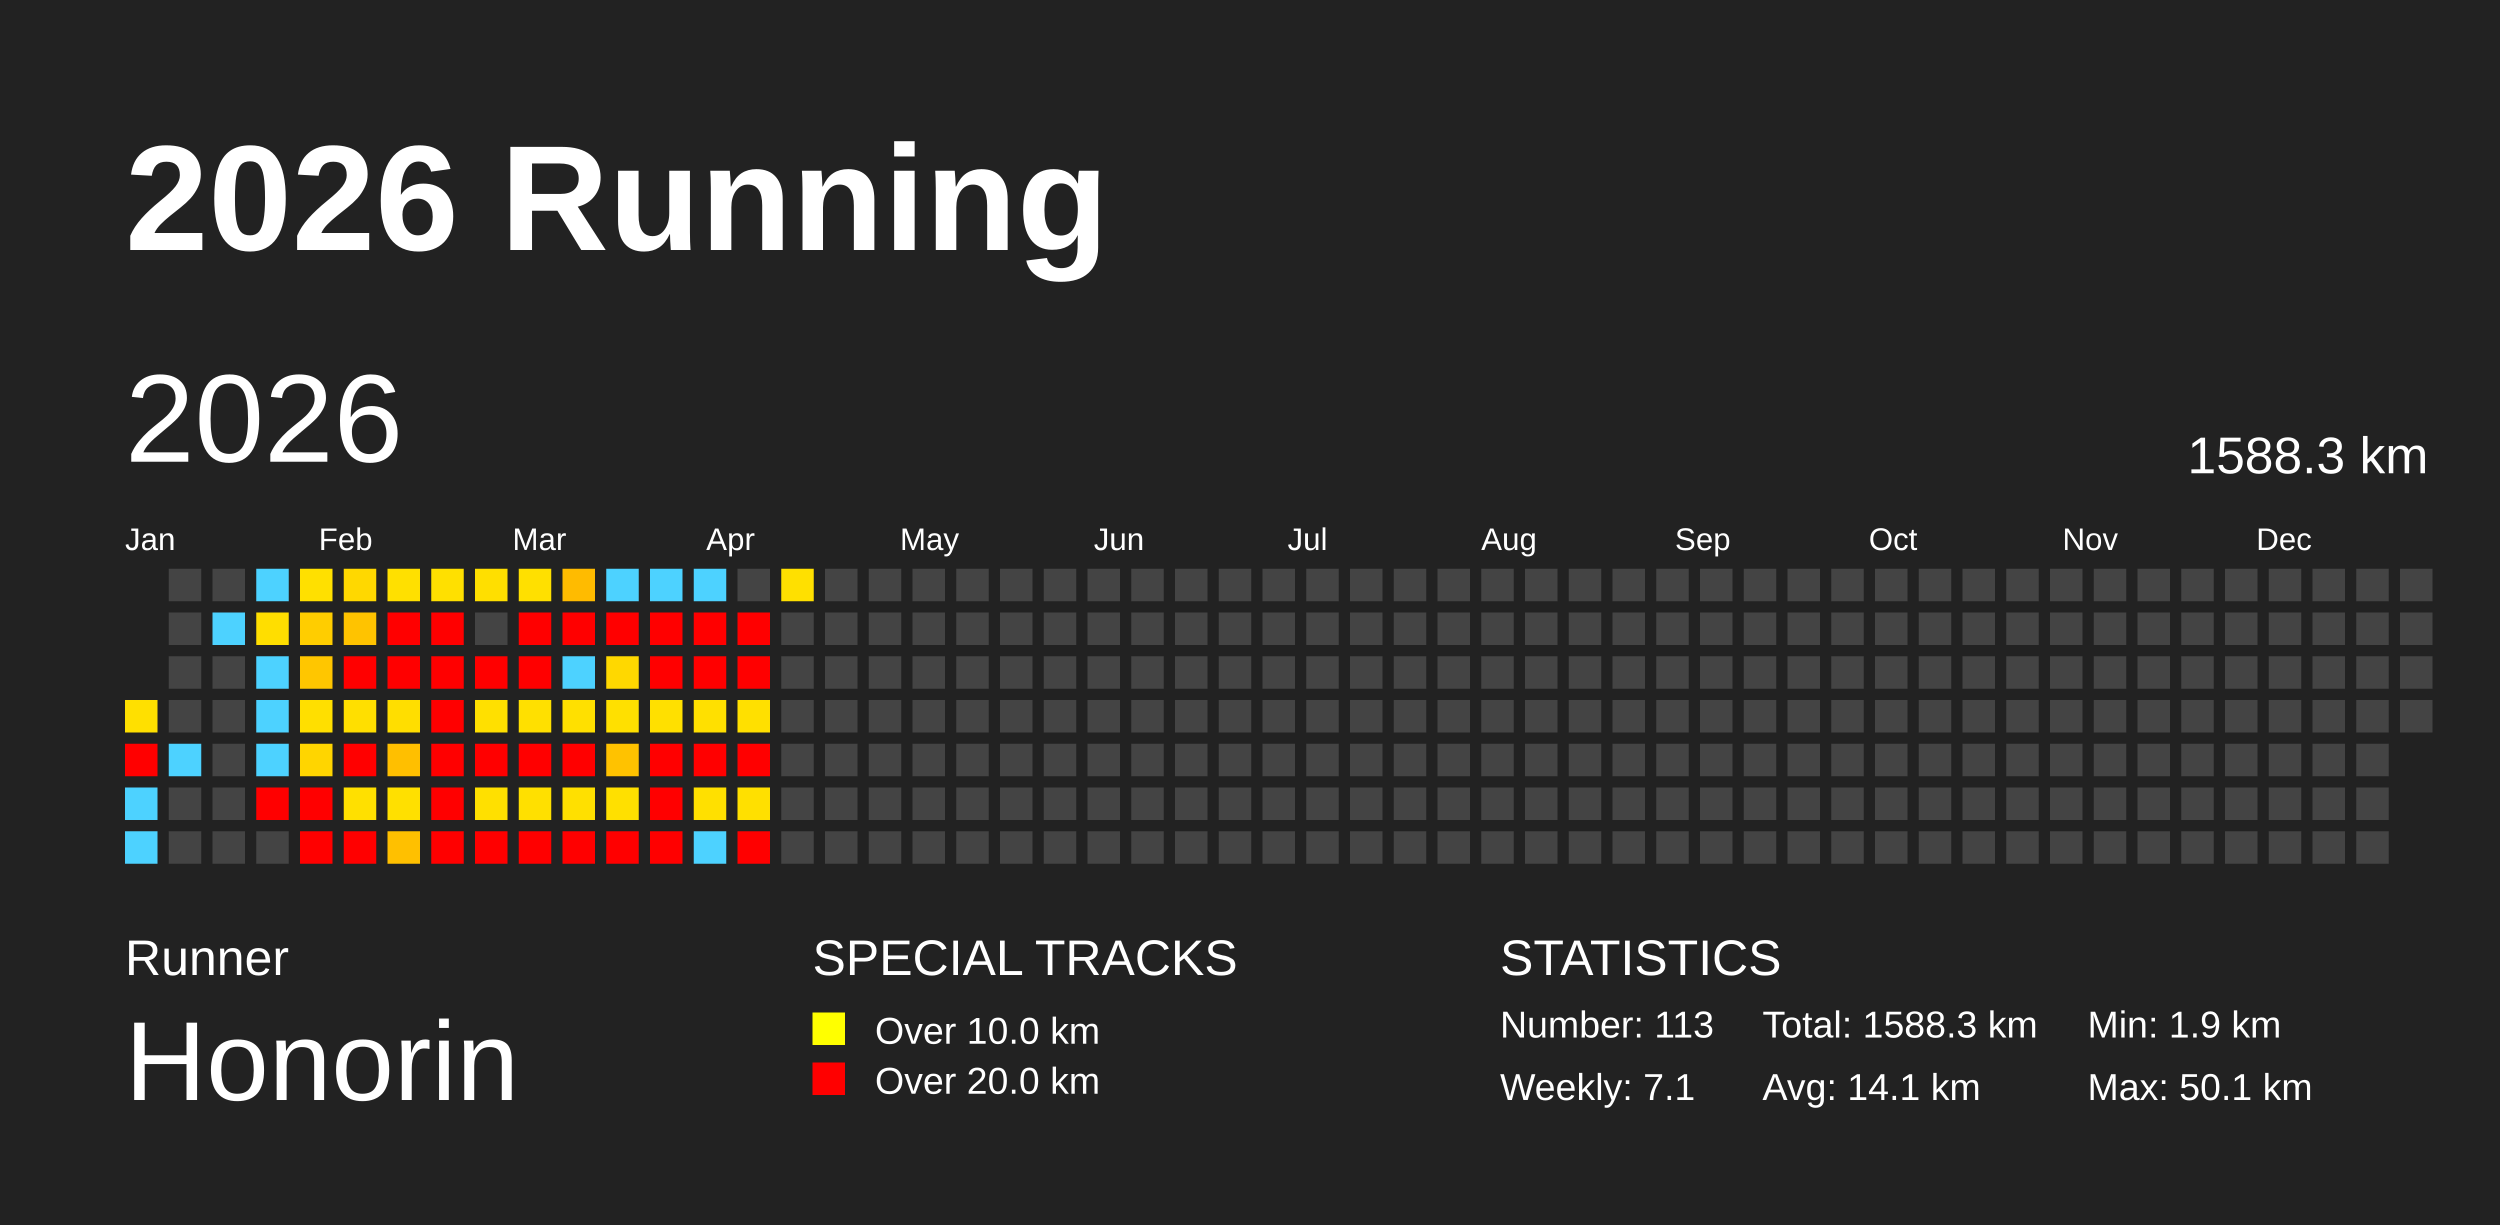
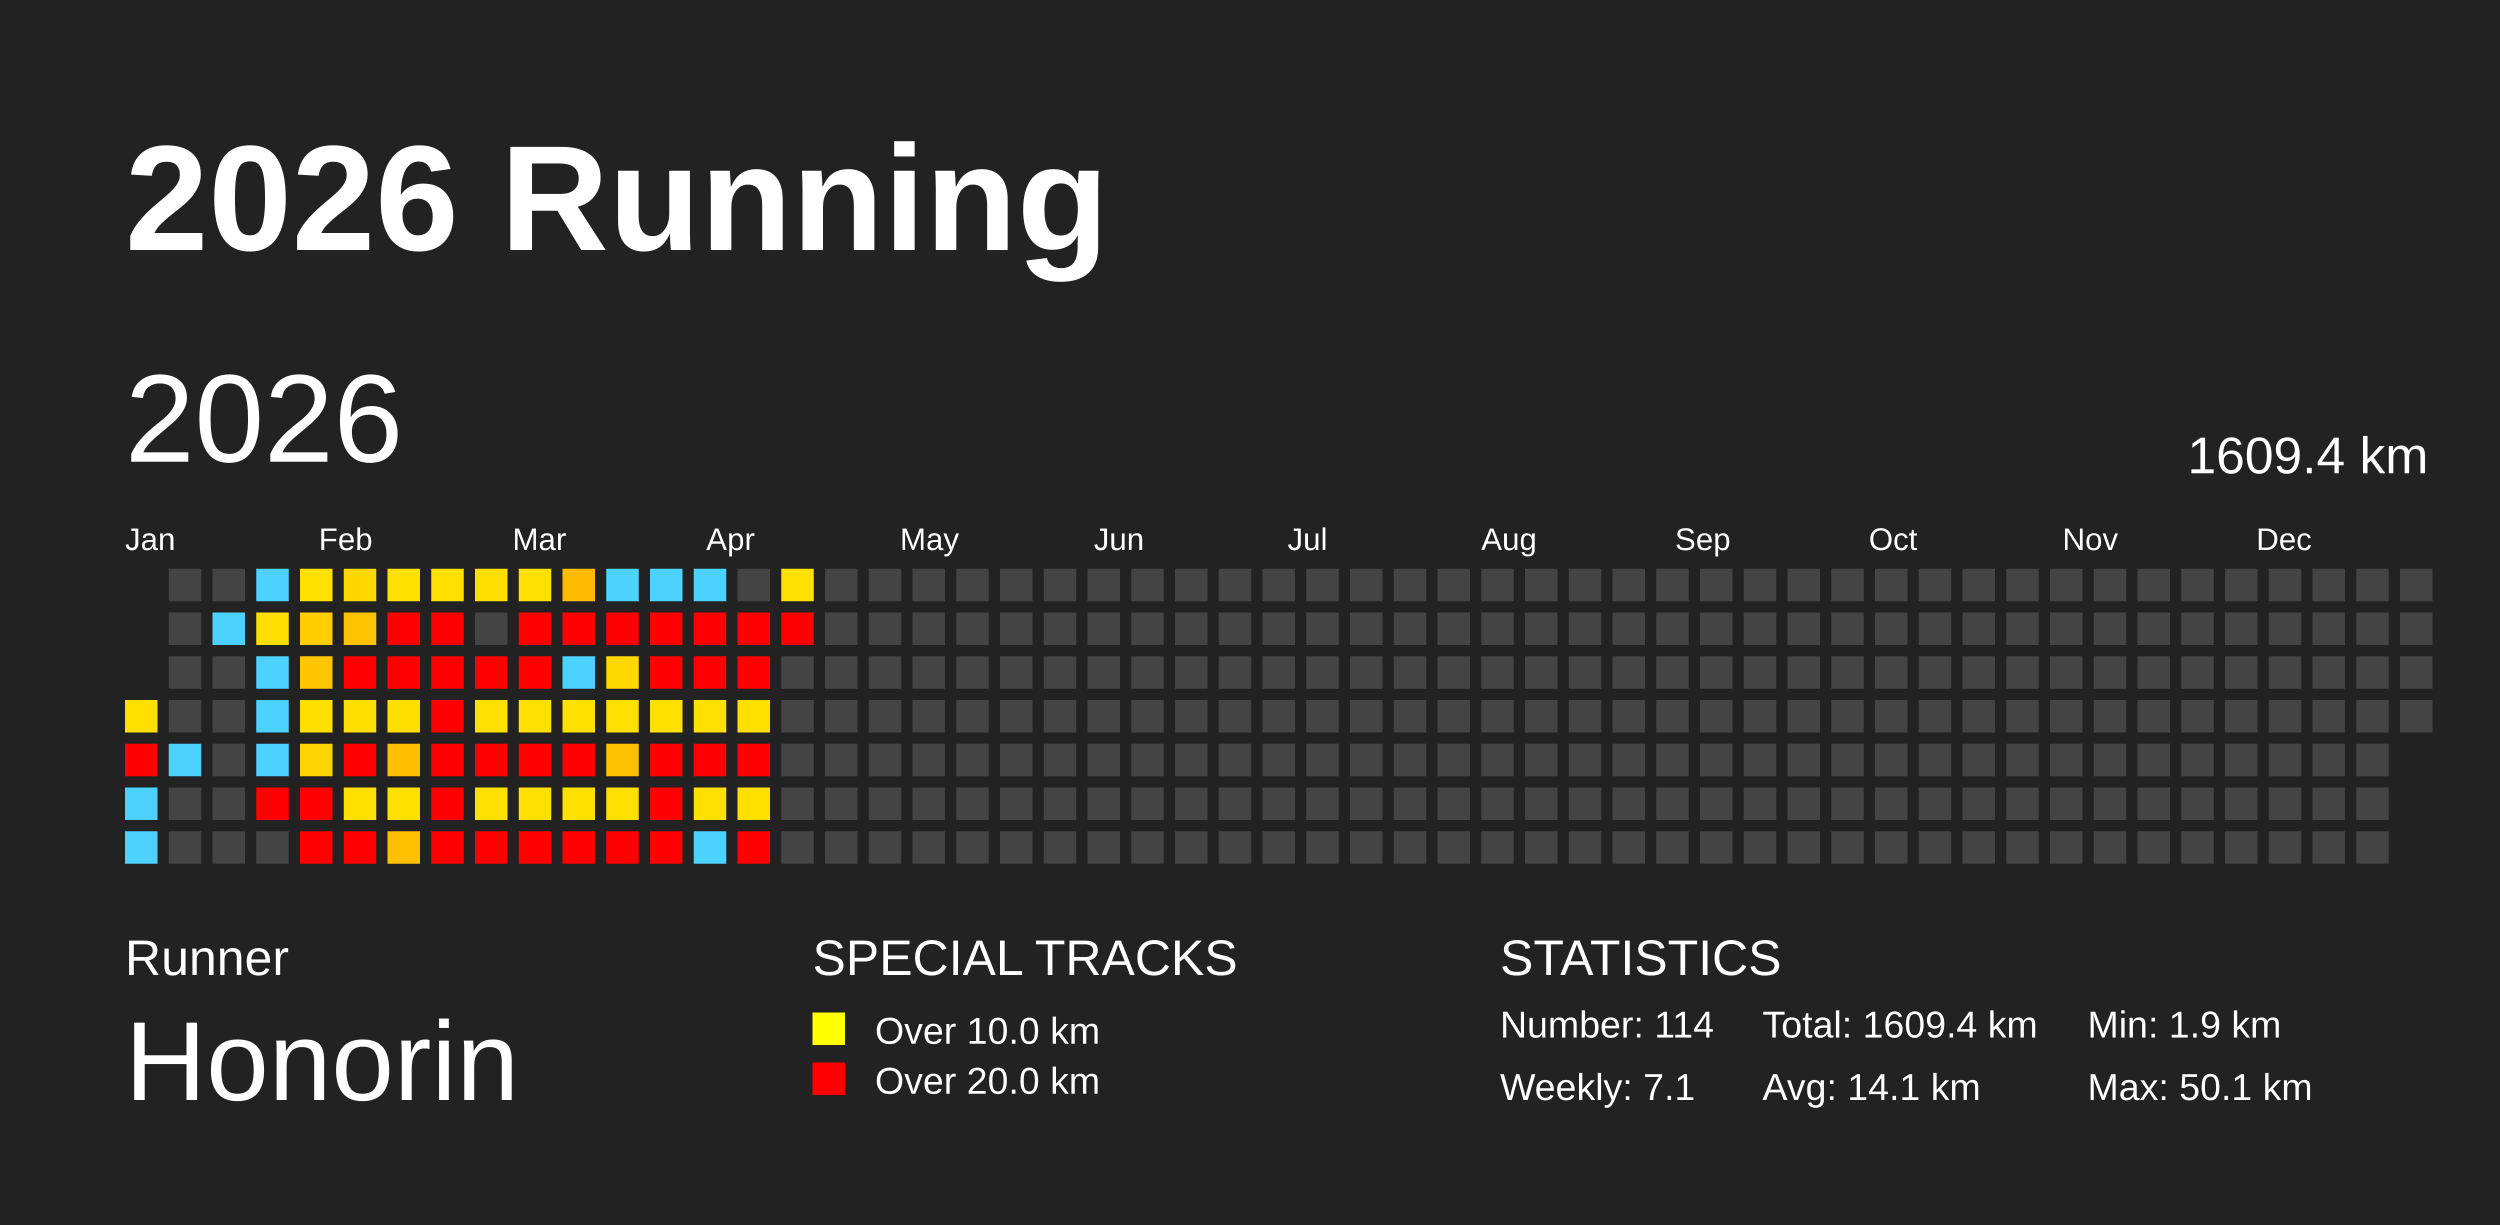
<svg xmlns="http://www.w3.org/2000/svg" baseProfile="full" height="98mm" version="1.1" viewBox="0,0,200,98" width="200mm">
  <defs />
  <rect fill="#222222" height="98" width="200" x="0" y="0" />
  <text fill="#FFFFFF" style="font-size:12px; font-family:Arial; font-weight:bold;" x="10" y="20">2026 Running</text>
  <text fill="#FFFFFF" style="font-size:4px; font-family:Arial" x="10" y="78">Runner</text>
  <text fill="#FFFFFF" style="font-size:9px; font-family:Arial" x="10" y="88">Honorin</text>
  <text fill="#FFFFFF" style="font-size:4px; font-family:Arial" x="65" y="78">SPECIAL TRACKS</text>
  <rect fill="yellow" height="2.6" width="2.6" x="65" y="81" />
  <text fill="#FFFFFF" style="font-size:3px; font-family:Arial" x="70" y="83.5">Over 10.0 km</text>
  <rect fill="red" height="2.6" width="2.6" x="65" y="85" />
  <text fill="#FFFFFF" style="font-size:3px; font-family:Arial" x="70" y="87.5">Over 20.0 km</text>
  <text fill="#FFFFFF" style="font-size:4px; font-family:Arial" x="120" y="78">STATISTICS</text>
-   <text fill="#FFFFFF" style="font-size:3px; font-family:Arial" x="120" y="83">Number: 113</text>
+   <text fill="#FFFFFF" style="font-size:3px; font-family:Arial" x="120" y="83">Number: 114</text>
  <text fill="#FFFFFF" style="font-size:3px; font-family:Arial" x="120" y="88">Weekly: 7.1</text>
-   <text fill="#FFFFFF" style="font-size:3px; font-family:Arial" x="141" y="83">Total: 1588.3 km</text>
+   <text fill="#FFFFFF" style="font-size:3px; font-family:Arial" x="141" y="83">Total: 1609.4 km</text>
  <text fill="#FFFFFF" style="font-size:3px; font-family:Arial" x="141" y="88">Avg: 14.1 km</text>
  <text fill="#FFFFFF" style="font-size:3px; font-family:Arial" x="167" y="83">Min: 1.9 km</text>
  <text fill="#FFFFFF" style="font-size:3px; font-family:Arial" x="167" y="88">Max: 50.1 km</text>
  <text dominant-baseline="hanging" fill="#FFFFFF" style="font-size:10.0px; font-family:Arial;" x="10" y="30">2026</text>
-   <text dominant-baseline="hanging" fill="#FFFFFF" style="font-size:4.125px; font-family:Arial;" x="175" y="35">1588.3 km</text>
+   <text dominant-baseline="hanging" fill="#FFFFFF" style="font-size:4.125px; font-family:Arial;" x="175" y="35">1609.4 km</text>
  <text fill="#FFFFFF" style="font-size:2.5px; font-family:Arial" x="10.0" y="44">Jan</text>
  <text fill="#FFFFFF" style="font-size:2.5px; font-family:Arial" x="25.5" y="44">Feb</text>
  <text fill="#FFFFFF" style="font-size:2.5px; font-family:Arial" x="41.0" y="44">Mar</text>
  <text fill="#FFFFFF" style="font-size:2.5px; font-family:Arial" x="56.5" y="44">Apr</text>
  <text fill="#FFFFFF" style="font-size:2.5px; font-family:Arial" x="72.0" y="44">May</text>
  <text fill="#FFFFFF" style="font-size:2.5px; font-family:Arial" x="87.5" y="44">Jun</text>
  <text fill="#FFFFFF" style="font-size:2.5px; font-family:Arial" x="103.0" y="44">Jul</text>
  <text fill="#FFFFFF" style="font-size:2.5px; font-family:Arial" x="118.5" y="44">Aug</text>
  <text fill="#FFFFFF" style="font-size:2.5px; font-family:Arial" x="134.0" y="44">Sep</text>
  <text fill="#FFFFFF" style="font-size:2.5px; font-family:Arial" x="149.5" y="44">Oct</text>
  <text fill="#FFFFFF" style="font-size:2.5px; font-family:Arial" x="165.0" y="44">Nov</text>
  <text fill="#FFFFFF" style="font-size:2.5px; font-family:Arial" x="180.5" y="44">Dec</text>
  <rect fill="#ffe000" height="2.6" width="2.6" x="10.0" y="56.0" />
  <rect fill="red" height="2.6" width="2.6" x="10.0" y="59.5" />
  <rect fill="#4dd2ff" height="2.6" width="2.6" x="10.0" y="63.0" />
  <rect fill="#4dd2ff" height="2.6" width="2.6" x="10.0" y="66.5" />
  <rect fill="#444444" height="2.6" width="2.6" x="13.5" y="45.5" />
  <rect fill="#444444" height="2.6" width="2.6" x="13.5" y="49.0" />
  <rect fill="#444444" height="2.6" width="2.6" x="13.5" y="52.5" />
  <rect fill="#444444" height="2.6" width="2.6" x="13.5" y="56.0" />
  <rect fill="#4dd2ff" height="2.6" width="2.6" x="13.5" y="59.5" />
  <rect fill="#444444" height="2.6" width="2.6" x="13.5" y="63.0" />
  <rect fill="#444444" height="2.6" width="2.6" x="13.5" y="66.5" />
  <rect fill="#444444" height="2.6" width="2.6" x="17.0" y="45.5" />
  <rect fill="#4dd2ff" height="2.6" width="2.6" x="17.0" y="49.0" />
  <rect fill="#444444" height="2.6" width="2.6" x="17.0" y="52.5" />
  <rect fill="#444444" height="2.6" width="2.6" x="17.0" y="56.0" />
  <rect fill="#444444" height="2.6" width="2.6" x="17.0" y="59.5" />
  <rect fill="#444444" height="2.6" width="2.6" x="17.0" y="63.0" />
  <rect fill="#444444" height="2.6" width="2.6" x="17.0" y="66.5" />
  <rect fill="#4dd2ff" height="2.6" width="2.6" x="20.5" y="45.5" />
  <rect fill="#ffde00" height="2.6" width="2.6" x="20.5" y="49.0" />
  <rect fill="#4dd2ff" height="2.6" width="2.6" x="20.5" y="52.5" />
  <rect fill="#4dd2ff" height="2.6" width="2.6" x="20.5" y="56.0" />
  <rect fill="#4dd2ff" height="2.6" width="2.6" x="20.5" y="59.5" />
  <rect fill="red" height="2.6" width="2.6" x="20.5" y="63.0" />
  <rect fill="#444444" height="2.6" width="2.6" x="20.5" y="66.5" />
  <rect fill="#ffe000" height="2.6" width="2.6" x="24.0" y="45.5" />
  <rect fill="#ffcd00" height="2.6" width="2.6" x="24.0" y="49.0" />
  <rect fill="#ffc600" height="2.6" width="2.6" x="24.0" y="52.5" />
  <rect fill="#ffdf00" height="2.6" width="2.6" x="24.0" y="56.0" />
  <rect fill="#ffd500" height="2.6" width="2.6" x="24.0" y="59.5" />
  <rect fill="red" height="2.6" width="2.6" x="24.0" y="63.0" />
  <rect fill="red" height="2.6" width="2.6" x="24.0" y="66.5" />
  <rect fill="#ffd800" height="2.6" width="2.6" x="27.5" y="45.5" />
  <rect fill="#ffc300" height="2.6" width="2.6" x="27.5" y="49.0" />
  <rect fill="red" height="2.6" width="2.6" x="27.5" y="52.5" />
  <rect fill="#ffdf00" height="2.6" width="2.6" x="27.5" y="56.0" />
  <rect fill="red" height="2.6" width="2.6" x="27.5" y="59.5" />
  <rect fill="#ffe000" height="2.6" width="2.6" x="27.5" y="63.0" />
  <rect fill="red" height="2.6" width="2.6" x="27.5" y="66.5" />
  <rect fill="#ffe000" height="2.6" width="2.6" x="31.0" y="45.5" />
  <rect fill="red" height="2.6" width="2.6" x="31.0" y="49.0" />
  <rect fill="red" height="2.6" width="2.6" x="31.0" y="52.5" />
  <rect fill="#ffde00" height="2.6" width="2.6" x="31.0" y="56.0" />
  <rect fill="#ffbf00" height="2.6" width="2.6" x="31.0" y="59.5" />
  <rect fill="#ffe000" height="2.6" width="2.6" x="31.0" y="63.0" />
  <rect fill="#ffc000" height="2.6" width="2.6" x="31.0" y="66.5" />
  <rect fill="#ffe000" height="2.6" width="2.6" x="34.5" y="45.5" />
  <rect fill="red" height="2.6" width="2.6" x="34.5" y="49.0" />
  <rect fill="red" height="2.6" width="2.6" x="34.5" y="52.5" />
  <rect fill="red" height="2.6" width="2.6" x="34.5" y="56.0" />
  <rect fill="red" height="2.6" width="2.6" x="34.5" y="59.5" />
  <rect fill="red" height="2.6" width="2.6" x="34.5" y="63.0" />
  <rect fill="red" height="2.6" width="2.6" x="34.5" y="66.5" />
  <rect fill="#ffdf00" height="2.6" width="2.6" x="38.0" y="45.5" />
  <rect fill="#444444" height="2.6" width="2.6" x="38.0" y="49.0" />
  <rect fill="red" height="2.6" width="2.6" x="38.0" y="52.5" />
  <rect fill="#ffe000" height="2.6" width="2.6" x="38.0" y="56.0" />
  <rect fill="red" height="2.6" width="2.6" x="38.0" y="59.5" />
  <rect fill="#ffe000" height="2.6" width="2.6" x="38.0" y="63.0" />
  <rect fill="red" height="2.6" width="2.6" x="38.0" y="66.5" />
  <rect fill="#ffe000" height="2.6" width="2.6" x="41.5" y="45.5" />
  <rect fill="red" height="2.6" width="2.6" x="41.5" y="49.0" />
  <rect fill="red" height="2.6" width="2.6" x="41.5" y="52.5" />
  <rect fill="#ffe000" height="2.6" width="2.6" x="41.5" y="56.0" />
  <rect fill="red" height="2.6" width="2.6" x="41.5" y="59.5" />
  <rect fill="#ffe000" height="2.6" width="2.6" x="41.5" y="63.0" />
  <rect fill="red" height="2.6" width="2.6" x="41.5" y="66.5" />
  <rect fill="#ffbb00" height="2.6" width="2.6" x="45.0" y="45.5" />
  <rect fill="red" height="2.6" width="2.6" x="45.0" y="49.0" />
  <rect fill="#4dd2ff" height="2.6" width="2.6" x="45.0" y="52.5" />
  <rect fill="#ffe000" height="2.6" width="2.6" x="45.0" y="56.0" />
  <rect fill="red" height="2.6" width="2.6" x="45.0" y="59.5" />
  <rect fill="#ffe000" height="2.6" width="2.6" x="45.0" y="63.0" />
  <rect fill="red" height="2.6" width="2.6" x="45.0" y="66.5" />
  <rect fill="#4dd2ff" height="2.6" width="2.6" x="48.5" y="45.5" />
  <rect fill="red" height="2.6" width="2.6" x="48.5" y="49.0" />
  <rect fill="#ffd800" height="2.6" width="2.6" x="48.5" y="52.5" />
  <rect fill="#ffe000" height="2.6" width="2.6" x="48.5" y="56.0" />
  <rect fill="#ffc200" height="2.6" width="2.6" x="48.5" y="59.5" />
  <rect fill="#ffe000" height="2.6" width="2.6" x="48.5" y="63.0" />
  <rect fill="red" height="2.6" width="2.6" x="48.5" y="66.5" />
  <rect fill="#4dd2ff" height="2.6" width="2.6" x="52.0" y="45.5" />
  <rect fill="red" height="2.6" width="2.6" x="52.0" y="49.0" />
  <rect fill="red" height="2.6" width="2.6" x="52.0" y="52.5" />
  <rect fill="#ffe000" height="2.6" width="2.6" x="52.0" y="56.0" />
  <rect fill="red" height="2.6" width="2.6" x="52.0" y="59.5" />
  <rect fill="red" height="2.6" width="2.6" x="52.0" y="63.0" />
  <rect fill="red" height="2.6" width="2.6" x="52.0" y="66.5" />
  <rect fill="#4dd2ff" height="2.6" width="2.6" x="55.5" y="45.5" />
  <rect fill="red" height="2.6" width="2.6" x="55.5" y="49.0" />
  <rect fill="red" height="2.6" width="2.6" x="55.5" y="52.5" />
  <rect fill="#ffe000" height="2.6" width="2.6" x="55.5" y="56.0" />
  <rect fill="red" height="2.6" width="2.6" x="55.5" y="59.5" />
  <rect fill="#ffe000" height="2.6" width="2.6" x="55.5" y="63.0" />
  <rect fill="#4dd2ff" height="2.6" width="2.6" x="55.5" y="66.5" />
  <rect fill="#444444" height="2.6" width="2.6" x="59.0" y="45.5" />
  <rect fill="red" height="2.6" width="2.6" x="59.0" y="49.0" />
  <rect fill="red" height="2.6" width="2.6" x="59.0" y="52.5" />
  <rect fill="#ffe000" height="2.6" width="2.6" x="59.0" y="56.0" />
  <rect fill="red" height="2.6" width="2.6" x="59.0" y="59.5" />
  <rect fill="#ffe000" height="2.6" width="2.6" x="59.0" y="63.0" />
  <rect fill="red" height="2.6" width="2.6" x="59.0" y="66.5" />
  <rect fill="#ffe000" height="2.6" width="2.6" x="62.5" y="45.5" />
-   <rect fill="#444444" height="2.6" width="2.6" x="62.5" y="49.0" />
+   <rect fill="red" height="2.6" width="2.6" x="62.5" y="49.0" />
  <rect fill="#444444" height="2.6" width="2.6" x="62.5" y="52.5" />
  <rect fill="#444444" height="2.6" width="2.6" x="62.5" y="56.0" />
  <rect fill="#444444" height="2.6" width="2.6" x="62.5" y="59.5" />
  <rect fill="#444444" height="2.6" width="2.6" x="62.5" y="63.0" />
  <rect fill="#444444" height="2.6" width="2.6" x="62.5" y="66.5" />
  <rect fill="#444444" height="2.6" width="2.6" x="66.0" y="45.5" />
  <rect fill="#444444" height="2.6" width="2.6" x="66.0" y="49.0" />
  <rect fill="#444444" height="2.6" width="2.6" x="66.0" y="52.5" />
  <rect fill="#444444" height="2.6" width="2.6" x="66.0" y="56.0" />
  <rect fill="#444444" height="2.6" width="2.6" x="66.0" y="59.5" />
  <rect fill="#444444" height="2.6" width="2.6" x="66.0" y="63.0" />
  <rect fill="#444444" height="2.6" width="2.6" x="66.0" y="66.5" />
  <rect fill="#444444" height="2.6" width="2.6" x="69.5" y="45.5" />
  <rect fill="#444444" height="2.6" width="2.6" x="69.5" y="49.0" />
  <rect fill="#444444" height="2.6" width="2.6" x="69.5" y="52.5" />
  <rect fill="#444444" height="2.6" width="2.6" x="69.5" y="56.0" />
  <rect fill="#444444" height="2.6" width="2.6" x="69.5" y="59.5" />
  <rect fill="#444444" height="2.6" width="2.6" x="69.5" y="63.0" />
  <rect fill="#444444" height="2.6" width="2.6" x="69.5" y="66.5" />
  <rect fill="#444444" height="2.6" width="2.6" x="73.0" y="45.5" />
  <rect fill="#444444" height="2.6" width="2.6" x="73.0" y="49.0" />
  <rect fill="#444444" height="2.6" width="2.6" x="73.0" y="52.5" />
  <rect fill="#444444" height="2.6" width="2.6" x="73.0" y="56.0" />
  <rect fill="#444444" height="2.6" width="2.6" x="73.0" y="59.5" />
  <rect fill="#444444" height="2.6" width="2.6" x="73.0" y="63.0" />
  <rect fill="#444444" height="2.6" width="2.6" x="73.0" y="66.5" />
  <rect fill="#444444" height="2.6" width="2.6" x="76.5" y="45.5" />
  <rect fill="#444444" height="2.6" width="2.6" x="76.5" y="49.0" />
  <rect fill="#444444" height="2.6" width="2.6" x="76.5" y="52.5" />
  <rect fill="#444444" height="2.6" width="2.6" x="76.5" y="56.0" />
  <rect fill="#444444" height="2.6" width="2.6" x="76.5" y="59.5" />
  <rect fill="#444444" height="2.6" width="2.6" x="76.5" y="63.0" />
  <rect fill="#444444" height="2.6" width="2.6" x="76.5" y="66.5" />
  <rect fill="#444444" height="2.6" width="2.6" x="80.0" y="45.5" />
  <rect fill="#444444" height="2.6" width="2.6" x="80.0" y="49.0" />
  <rect fill="#444444" height="2.6" width="2.6" x="80.0" y="52.5" />
  <rect fill="#444444" height="2.6" width="2.6" x="80.0" y="56.0" />
  <rect fill="#444444" height="2.6" width="2.6" x="80.0" y="59.5" />
  <rect fill="#444444" height="2.6" width="2.6" x="80.0" y="63.0" />
  <rect fill="#444444" height="2.6" width="2.6" x="80.0" y="66.5" />
  <rect fill="#444444" height="2.6" width="2.6" x="83.5" y="45.5" />
  <rect fill="#444444" height="2.6" width="2.6" x="83.5" y="49.0" />
  <rect fill="#444444" height="2.6" width="2.6" x="83.5" y="52.5" />
  <rect fill="#444444" height="2.6" width="2.6" x="83.5" y="56.0" />
  <rect fill="#444444" height="2.6" width="2.6" x="83.5" y="59.5" />
  <rect fill="#444444" height="2.6" width="2.6" x="83.5" y="63.0" />
  <rect fill="#444444" height="2.6" width="2.6" x="83.5" y="66.5" />
  <rect fill="#444444" height="2.6" width="2.6" x="87.0" y="45.5" />
  <rect fill="#444444" height="2.6" width="2.6" x="87.0" y="49.0" />
  <rect fill="#444444" height="2.6" width="2.6" x="87.0" y="52.5" />
  <rect fill="#444444" height="2.6" width="2.6" x="87.0" y="56.0" />
  <rect fill="#444444" height="2.6" width="2.6" x="87.0" y="59.5" />
  <rect fill="#444444" height="2.6" width="2.6" x="87.0" y="63.0" />
  <rect fill="#444444" height="2.6" width="2.6" x="87.0" y="66.5" />
  <rect fill="#444444" height="2.6" width="2.6" x="90.5" y="45.5" />
  <rect fill="#444444" height="2.6" width="2.6" x="90.5" y="49.0" />
  <rect fill="#444444" height="2.6" width="2.6" x="90.5" y="52.5" />
  <rect fill="#444444" height="2.6" width="2.6" x="90.5" y="56.0" />
  <rect fill="#444444" height="2.6" width="2.6" x="90.5" y="59.5" />
  <rect fill="#444444" height="2.6" width="2.6" x="90.5" y="63.0" />
  <rect fill="#444444" height="2.6" width="2.6" x="90.5" y="66.5" />
  <rect fill="#444444" height="2.6" width="2.6" x="94.0" y="45.5" />
  <rect fill="#444444" height="2.6" width="2.6" x="94.0" y="49.0" />
  <rect fill="#444444" height="2.6" width="2.6" x="94.0" y="52.5" />
  <rect fill="#444444" height="2.6" width="2.6" x="94.0" y="56.0" />
  <rect fill="#444444" height="2.6" width="2.6" x="94.0" y="59.5" />
  <rect fill="#444444" height="2.6" width="2.6" x="94.0" y="63.0" />
  <rect fill="#444444" height="2.6" width="2.6" x="94.0" y="66.5" />
  <rect fill="#444444" height="2.6" width="2.6" x="97.5" y="45.5" />
  <rect fill="#444444" height="2.6" width="2.6" x="97.5" y="49.0" />
  <rect fill="#444444" height="2.6" width="2.6" x="97.5" y="52.5" />
  <rect fill="#444444" height="2.6" width="2.6" x="97.5" y="56.0" />
  <rect fill="#444444" height="2.6" width="2.6" x="97.5" y="59.5" />
  <rect fill="#444444" height="2.6" width="2.6" x="97.5" y="63.0" />
  <rect fill="#444444" height="2.6" width="2.6" x="97.5" y="66.5" />
  <rect fill="#444444" height="2.6" width="2.6" x="101.0" y="45.5" />
  <rect fill="#444444" height="2.6" width="2.6" x="101.0" y="49.0" />
  <rect fill="#444444" height="2.6" width="2.6" x="101.0" y="52.5" />
  <rect fill="#444444" height="2.6" width="2.6" x="101.0" y="56.0" />
  <rect fill="#444444" height="2.6" width="2.6" x="101.0" y="59.5" />
  <rect fill="#444444" height="2.6" width="2.6" x="101.0" y="63.0" />
  <rect fill="#444444" height="2.6" width="2.6" x="101.0" y="66.5" />
  <rect fill="#444444" height="2.6" width="2.6" x="104.5" y="45.5" />
  <rect fill="#444444" height="2.6" width="2.6" x="104.5" y="49.0" />
  <rect fill="#444444" height="2.6" width="2.6" x="104.5" y="52.5" />
  <rect fill="#444444" height="2.6" width="2.6" x="104.5" y="56.0" />
  <rect fill="#444444" height="2.6" width="2.6" x="104.5" y="59.5" />
  <rect fill="#444444" height="2.6" width="2.6" x="104.5" y="63.0" />
  <rect fill="#444444" height="2.6" width="2.6" x="104.5" y="66.5" />
  <rect fill="#444444" height="2.6" width="2.6" x="108.0" y="45.5" />
  <rect fill="#444444" height="2.6" width="2.6" x="108.0" y="49.0" />
  <rect fill="#444444" height="2.6" width="2.6" x="108.0" y="52.5" />
  <rect fill="#444444" height="2.6" width="2.6" x="108.0" y="56.0" />
  <rect fill="#444444" height="2.6" width="2.6" x="108.0" y="59.5" />
  <rect fill="#444444" height="2.6" width="2.6" x="108.0" y="63.0" />
  <rect fill="#444444" height="2.6" width="2.6" x="108.0" y="66.5" />
  <rect fill="#444444" height="2.6" width="2.6" x="111.5" y="45.5" />
  <rect fill="#444444" height="2.6" width="2.6" x="111.5" y="49.0" />
  <rect fill="#444444" height="2.6" width="2.6" x="111.5" y="52.5" />
  <rect fill="#444444" height="2.6" width="2.6" x="111.5" y="56.0" />
  <rect fill="#444444" height="2.6" width="2.6" x="111.5" y="59.5" />
  <rect fill="#444444" height="2.6" width="2.6" x="111.5" y="63.0" />
  <rect fill="#444444" height="2.6" width="2.6" x="111.5" y="66.5" />
  <rect fill="#444444" height="2.6" width="2.6" x="115.0" y="45.5" />
  <rect fill="#444444" height="2.6" width="2.6" x="115.0" y="49.0" />
  <rect fill="#444444" height="2.6" width="2.6" x="115.0" y="52.5" />
  <rect fill="#444444" height="2.6" width="2.6" x="115.0" y="56.0" />
  <rect fill="#444444" height="2.6" width="2.6" x="115.0" y="59.5" />
  <rect fill="#444444" height="2.6" width="2.6" x="115.0" y="63.0" />
  <rect fill="#444444" height="2.6" width="2.6" x="115.0" y="66.5" />
  <rect fill="#444444" height="2.6" width="2.6" x="118.5" y="45.5" />
  <rect fill="#444444" height="2.6" width="2.6" x="118.5" y="49.0" />
  <rect fill="#444444" height="2.6" width="2.6" x="118.5" y="52.5" />
  <rect fill="#444444" height="2.6" width="2.6" x="118.5" y="56.0" />
  <rect fill="#444444" height="2.6" width="2.6" x="118.5" y="59.5" />
  <rect fill="#444444" height="2.6" width="2.6" x="118.5" y="63.0" />
  <rect fill="#444444" height="2.6" width="2.6" x="118.5" y="66.5" />
  <rect fill="#444444" height="2.6" width="2.6" x="122.0" y="45.5" />
  <rect fill="#444444" height="2.6" width="2.6" x="122.0" y="49.0" />
  <rect fill="#444444" height="2.6" width="2.6" x="122.0" y="52.5" />
  <rect fill="#444444" height="2.6" width="2.6" x="122.0" y="56.0" />
  <rect fill="#444444" height="2.6" width="2.6" x="122.0" y="59.5" />
  <rect fill="#444444" height="2.6" width="2.6" x="122.0" y="63.0" />
  <rect fill="#444444" height="2.6" width="2.6" x="122.0" y="66.5" />
  <rect fill="#444444" height="2.6" width="2.6" x="125.5" y="45.5" />
  <rect fill="#444444" height="2.6" width="2.6" x="125.5" y="49.0" />
  <rect fill="#444444" height="2.6" width="2.6" x="125.5" y="52.5" />
  <rect fill="#444444" height="2.6" width="2.6" x="125.5" y="56.0" />
  <rect fill="#444444" height="2.6" width="2.6" x="125.5" y="59.5" />
  <rect fill="#444444" height="2.6" width="2.6" x="125.5" y="63.0" />
  <rect fill="#444444" height="2.6" width="2.6" x="125.5" y="66.5" />
  <rect fill="#444444" height="2.6" width="2.6" x="129.0" y="45.5" />
  <rect fill="#444444" height="2.6" width="2.6" x="129.0" y="49.0" />
  <rect fill="#444444" height="2.6" width="2.6" x="129.0" y="52.5" />
  <rect fill="#444444" height="2.6" width="2.6" x="129.0" y="56.0" />
  <rect fill="#444444" height="2.6" width="2.6" x="129.0" y="59.5" />
  <rect fill="#444444" height="2.6" width="2.6" x="129.0" y="63.0" />
  <rect fill="#444444" height="2.6" width="2.6" x="129.0" y="66.5" />
  <rect fill="#444444" height="2.6" width="2.6" x="132.5" y="45.5" />
  <rect fill="#444444" height="2.6" width="2.6" x="132.5" y="49.0" />
  <rect fill="#444444" height="2.6" width="2.6" x="132.5" y="52.5" />
  <rect fill="#444444" height="2.6" width="2.6" x="132.5" y="56.0" />
  <rect fill="#444444" height="2.6" width="2.6" x="132.5" y="59.5" />
  <rect fill="#444444" height="2.6" width="2.6" x="132.5" y="63.0" />
  <rect fill="#444444" height="2.6" width="2.6" x="132.5" y="66.5" />
  <rect fill="#444444" height="2.6" width="2.6" x="136.0" y="45.5" />
  <rect fill="#444444" height="2.6" width="2.6" x="136.0" y="49.0" />
  <rect fill="#444444" height="2.6" width="2.6" x="136.0" y="52.5" />
  <rect fill="#444444" height="2.6" width="2.6" x="136.0" y="56.0" />
  <rect fill="#444444" height="2.6" width="2.6" x="136.0" y="59.5" />
  <rect fill="#444444" height="2.6" width="2.6" x="136.0" y="63.0" />
  <rect fill="#444444" height="2.6" width="2.6" x="136.0" y="66.5" />
  <rect fill="#444444" height="2.6" width="2.6" x="139.5" y="45.5" />
  <rect fill="#444444" height="2.6" width="2.6" x="139.5" y="49.0" />
  <rect fill="#444444" height="2.6" width="2.6" x="139.5" y="52.5" />
  <rect fill="#444444" height="2.6" width="2.6" x="139.5" y="56.0" />
  <rect fill="#444444" height="2.6" width="2.6" x="139.5" y="59.5" />
  <rect fill="#444444" height="2.6" width="2.6" x="139.5" y="63.0" />
  <rect fill="#444444" height="2.6" width="2.6" x="139.5" y="66.5" />
  <rect fill="#444444" height="2.6" width="2.6" x="143.0" y="45.5" />
  <rect fill="#444444" height="2.6" width="2.6" x="143.0" y="49.0" />
  <rect fill="#444444" height="2.6" width="2.6" x="143.0" y="52.5" />
  <rect fill="#444444" height="2.6" width="2.6" x="143.0" y="56.0" />
  <rect fill="#444444" height="2.6" width="2.6" x="143.0" y="59.5" />
  <rect fill="#444444" height="2.6" width="2.6" x="143.0" y="63.0" />
  <rect fill="#444444" height="2.6" width="2.6" x="143.0" y="66.5" />
  <rect fill="#444444" height="2.6" width="2.6" x="146.5" y="45.5" />
  <rect fill="#444444" height="2.6" width="2.6" x="146.5" y="49.0" />
  <rect fill="#444444" height="2.6" width="2.6" x="146.5" y="52.5" />
  <rect fill="#444444" height="2.6" width="2.6" x="146.5" y="56.0" />
  <rect fill="#444444" height="2.6" width="2.6" x="146.5" y="59.5" />
  <rect fill="#444444" height="2.6" width="2.6" x="146.5" y="63.0" />
  <rect fill="#444444" height="2.6" width="2.6" x="146.5" y="66.5" />
  <rect fill="#444444" height="2.6" width="2.6" x="150.0" y="45.5" />
  <rect fill="#444444" height="2.6" width="2.6" x="150.0" y="49.0" />
  <rect fill="#444444" height="2.6" width="2.6" x="150.0" y="52.5" />
  <rect fill="#444444" height="2.6" width="2.6" x="150.0" y="56.0" />
  <rect fill="#444444" height="2.6" width="2.6" x="150.0" y="59.5" />
  <rect fill="#444444" height="2.6" width="2.6" x="150.0" y="63.0" />
  <rect fill="#444444" height="2.6" width="2.6" x="150.0" y="66.5" />
  <rect fill="#444444" height="2.6" width="2.6" x="153.5" y="45.5" />
  <rect fill="#444444" height="2.6" width="2.6" x="153.5" y="49.0" />
  <rect fill="#444444" height="2.6" width="2.6" x="153.5" y="52.5" />
  <rect fill="#444444" height="2.6" width="2.6" x="153.5" y="56.0" />
  <rect fill="#444444" height="2.6" width="2.6" x="153.5" y="59.5" />
  <rect fill="#444444" height="2.6" width="2.6" x="153.5" y="63.0" />
  <rect fill="#444444" height="2.6" width="2.6" x="153.5" y="66.5" />
  <rect fill="#444444" height="2.6" width="2.6" x="157.0" y="45.5" />
  <rect fill="#444444" height="2.6" width="2.6" x="157.0" y="49.0" />
  <rect fill="#444444" height="2.6" width="2.6" x="157.0" y="52.5" />
  <rect fill="#444444" height="2.6" width="2.6" x="157.0" y="56.0" />
  <rect fill="#444444" height="2.6" width="2.6" x="157.0" y="59.5" />
  <rect fill="#444444" height="2.6" width="2.6" x="157.0" y="63.0" />
  <rect fill="#444444" height="2.6" width="2.6" x="157.0" y="66.5" />
  <rect fill="#444444" height="2.6" width="2.6" x="160.5" y="45.5" />
  <rect fill="#444444" height="2.6" width="2.6" x="160.5" y="49.0" />
  <rect fill="#444444" height="2.6" width="2.6" x="160.5" y="52.5" />
  <rect fill="#444444" height="2.6" width="2.6" x="160.5" y="56.0" />
  <rect fill="#444444" height="2.6" width="2.6" x="160.5" y="59.5" />
  <rect fill="#444444" height="2.6" width="2.6" x="160.5" y="63.0" />
  <rect fill="#444444" height="2.6" width="2.6" x="160.5" y="66.5" />
  <rect fill="#444444" height="2.6" width="2.6" x="164.0" y="45.5" />
  <rect fill="#444444" height="2.6" width="2.6" x="164.0" y="49.0" />
  <rect fill="#444444" height="2.6" width="2.6" x="164.0" y="52.5" />
  <rect fill="#444444" height="2.6" width="2.6" x="164.0" y="56.0" />
  <rect fill="#444444" height="2.6" width="2.6" x="164.0" y="59.5" />
  <rect fill="#444444" height="2.6" width="2.6" x="164.0" y="63.0" />
  <rect fill="#444444" height="2.6" width="2.6" x="164.0" y="66.5" />
  <rect fill="#444444" height="2.6" width="2.6" x="167.5" y="45.5" />
  <rect fill="#444444" height="2.6" width="2.6" x="167.5" y="49.0" />
  <rect fill="#444444" height="2.6" width="2.6" x="167.5" y="52.5" />
  <rect fill="#444444" height="2.6" width="2.6" x="167.5" y="56.0" />
  <rect fill="#444444" height="2.6" width="2.6" x="167.5" y="59.5" />
  <rect fill="#444444" height="2.6" width="2.6" x="167.5" y="63.0" />
  <rect fill="#444444" height="2.6" width="2.6" x="167.5" y="66.5" />
  <rect fill="#444444" height="2.6" width="2.6" x="171.0" y="45.5" />
  <rect fill="#444444" height="2.6" width="2.6" x="171.0" y="49.0" />
  <rect fill="#444444" height="2.6" width="2.6" x="171.0" y="52.5" />
  <rect fill="#444444" height="2.6" width="2.6" x="171.0" y="56.0" />
  <rect fill="#444444" height="2.6" width="2.6" x="171.0" y="59.5" />
  <rect fill="#444444" height="2.6" width="2.6" x="171.0" y="63.0" />
  <rect fill="#444444" height="2.6" width="2.6" x="171.0" y="66.5" />
  <rect fill="#444444" height="2.6" width="2.6" x="174.5" y="45.5" />
  <rect fill="#444444" height="2.6" width="2.6" x="174.5" y="49.0" />
  <rect fill="#444444" height="2.6" width="2.6" x="174.5" y="52.5" />
  <rect fill="#444444" height="2.6" width="2.6" x="174.5" y="56.0" />
  <rect fill="#444444" height="2.6" width="2.6" x="174.5" y="59.5" />
  <rect fill="#444444" height="2.6" width="2.6" x="174.5" y="63.0" />
  <rect fill="#444444" height="2.6" width="2.6" x="174.5" y="66.5" />
  <rect fill="#444444" height="2.6" width="2.6" x="178.0" y="45.5" />
  <rect fill="#444444" height="2.6" width="2.6" x="178.0" y="49.0" />
  <rect fill="#444444" height="2.6" width="2.6" x="178.0" y="52.5" />
  <rect fill="#444444" height="2.6" width="2.6" x="178.0" y="56.0" />
  <rect fill="#444444" height="2.6" width="2.6" x="178.0" y="59.5" />
  <rect fill="#444444" height="2.6" width="2.6" x="178.0" y="63.0" />
  <rect fill="#444444" height="2.6" width="2.6" x="178.0" y="66.5" />
  <rect fill="#444444" height="2.6" width="2.6" x="181.5" y="45.5" />
  <rect fill="#444444" height="2.6" width="2.6" x="181.5" y="49.0" />
  <rect fill="#444444" height="2.6" width="2.6" x="181.5" y="52.5" />
  <rect fill="#444444" height="2.6" width="2.6" x="181.5" y="56.0" />
  <rect fill="#444444" height="2.6" width="2.6" x="181.5" y="59.5" />
  <rect fill="#444444" height="2.6" width="2.6" x="181.5" y="63.0" />
  <rect fill="#444444" height="2.6" width="2.6" x="181.5" y="66.5" />
  <rect fill="#444444" height="2.6" width="2.6" x="185.0" y="45.5" />
  <rect fill="#444444" height="2.6" width="2.6" x="185.0" y="49.0" />
  <rect fill="#444444" height="2.6" width="2.6" x="185.0" y="52.5" />
  <rect fill="#444444" height="2.6" width="2.6" x="185.0" y="56.0" />
  <rect fill="#444444" height="2.6" width="2.6" x="185.0" y="59.5" />
  <rect fill="#444444" height="2.6" width="2.6" x="185.0" y="63.0" />
  <rect fill="#444444" height="2.6" width="2.6" x="185.0" y="66.5" />
  <rect fill="#444444" height="2.6" width="2.6" x="188.5" y="45.5" />
  <rect fill="#444444" height="2.6" width="2.6" x="188.5" y="49.0" />
  <rect fill="#444444" height="2.6" width="2.6" x="188.5" y="52.5" />
  <rect fill="#444444" height="2.6" width="2.6" x="188.5" y="56.0" />
  <rect fill="#444444" height="2.6" width="2.6" x="188.5" y="59.5" />
  <rect fill="#444444" height="2.6" width="2.6" x="188.5" y="63.0" />
  <rect fill="#444444" height="2.6" width="2.6" x="188.5" y="66.5" />
  <rect fill="#444444" height="2.6" width="2.6" x="192.0" y="45.5" />
  <rect fill="#444444" height="2.6" width="2.6" x="192.0" y="49.0" />
  <rect fill="#444444" height="2.6" width="2.6" x="192.0" y="52.5" />
  <rect fill="#444444" height="2.6" width="2.6" x="192.0" y="56.0" />
</svg>
